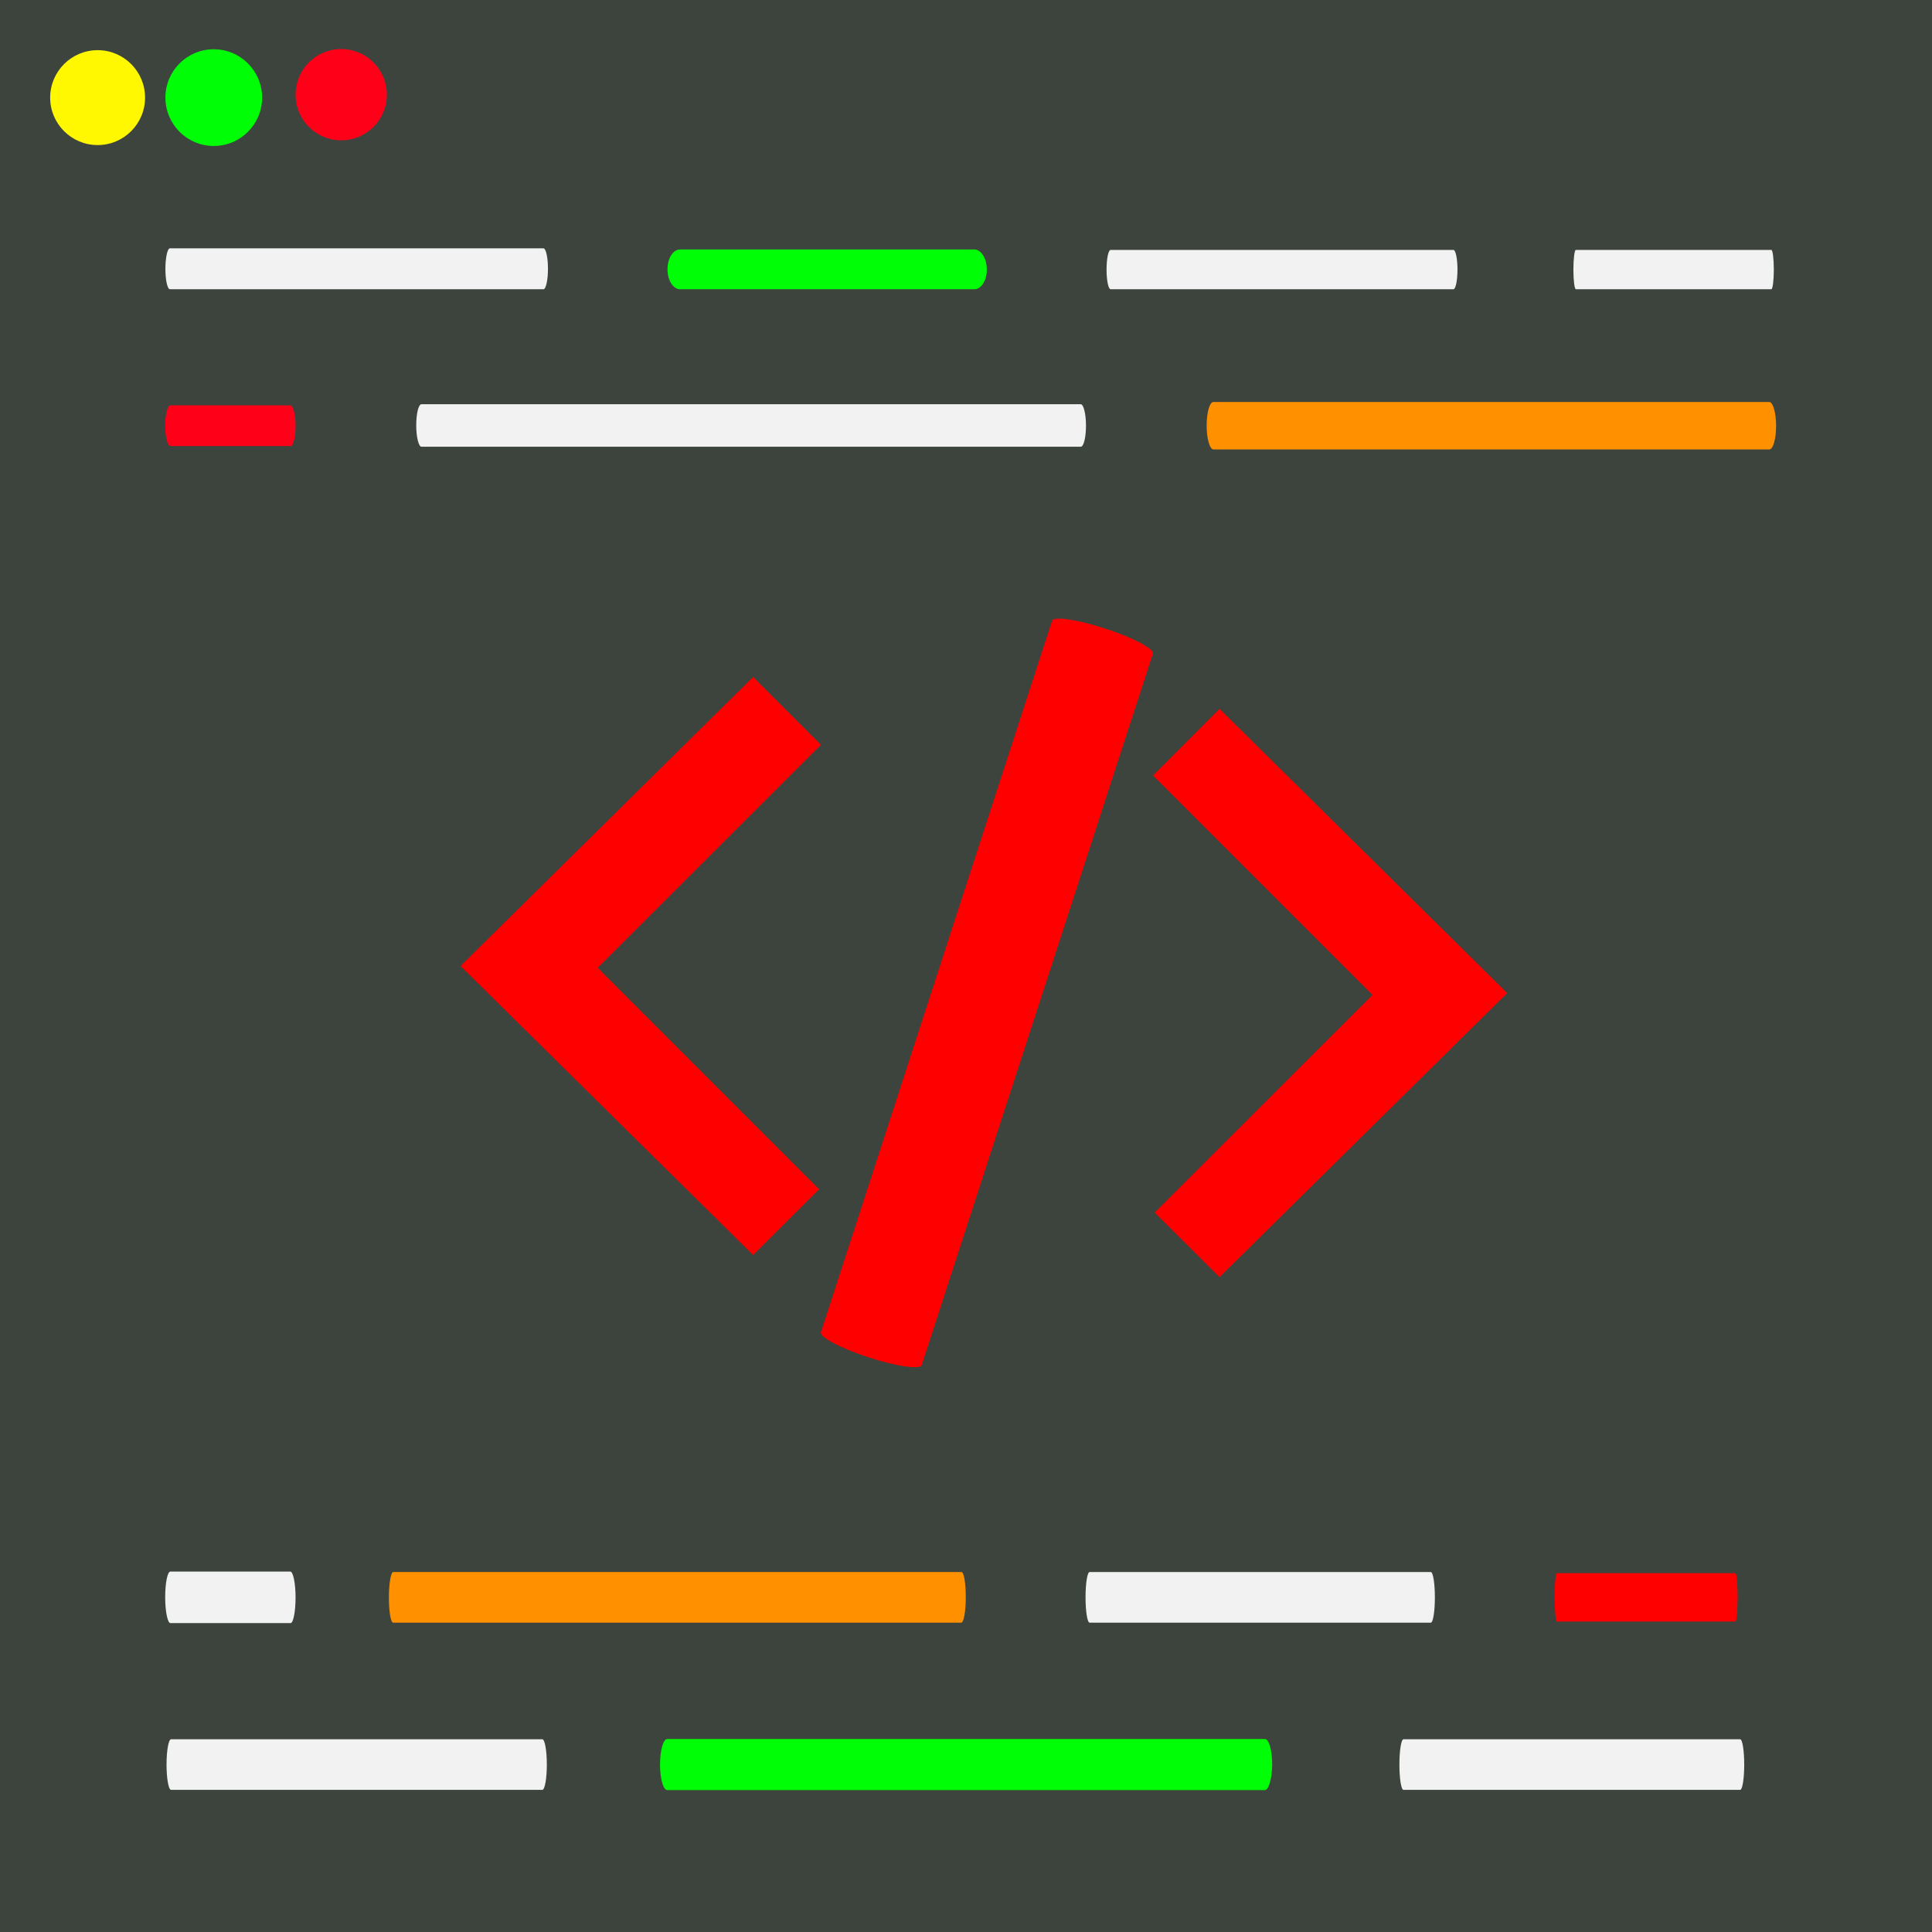
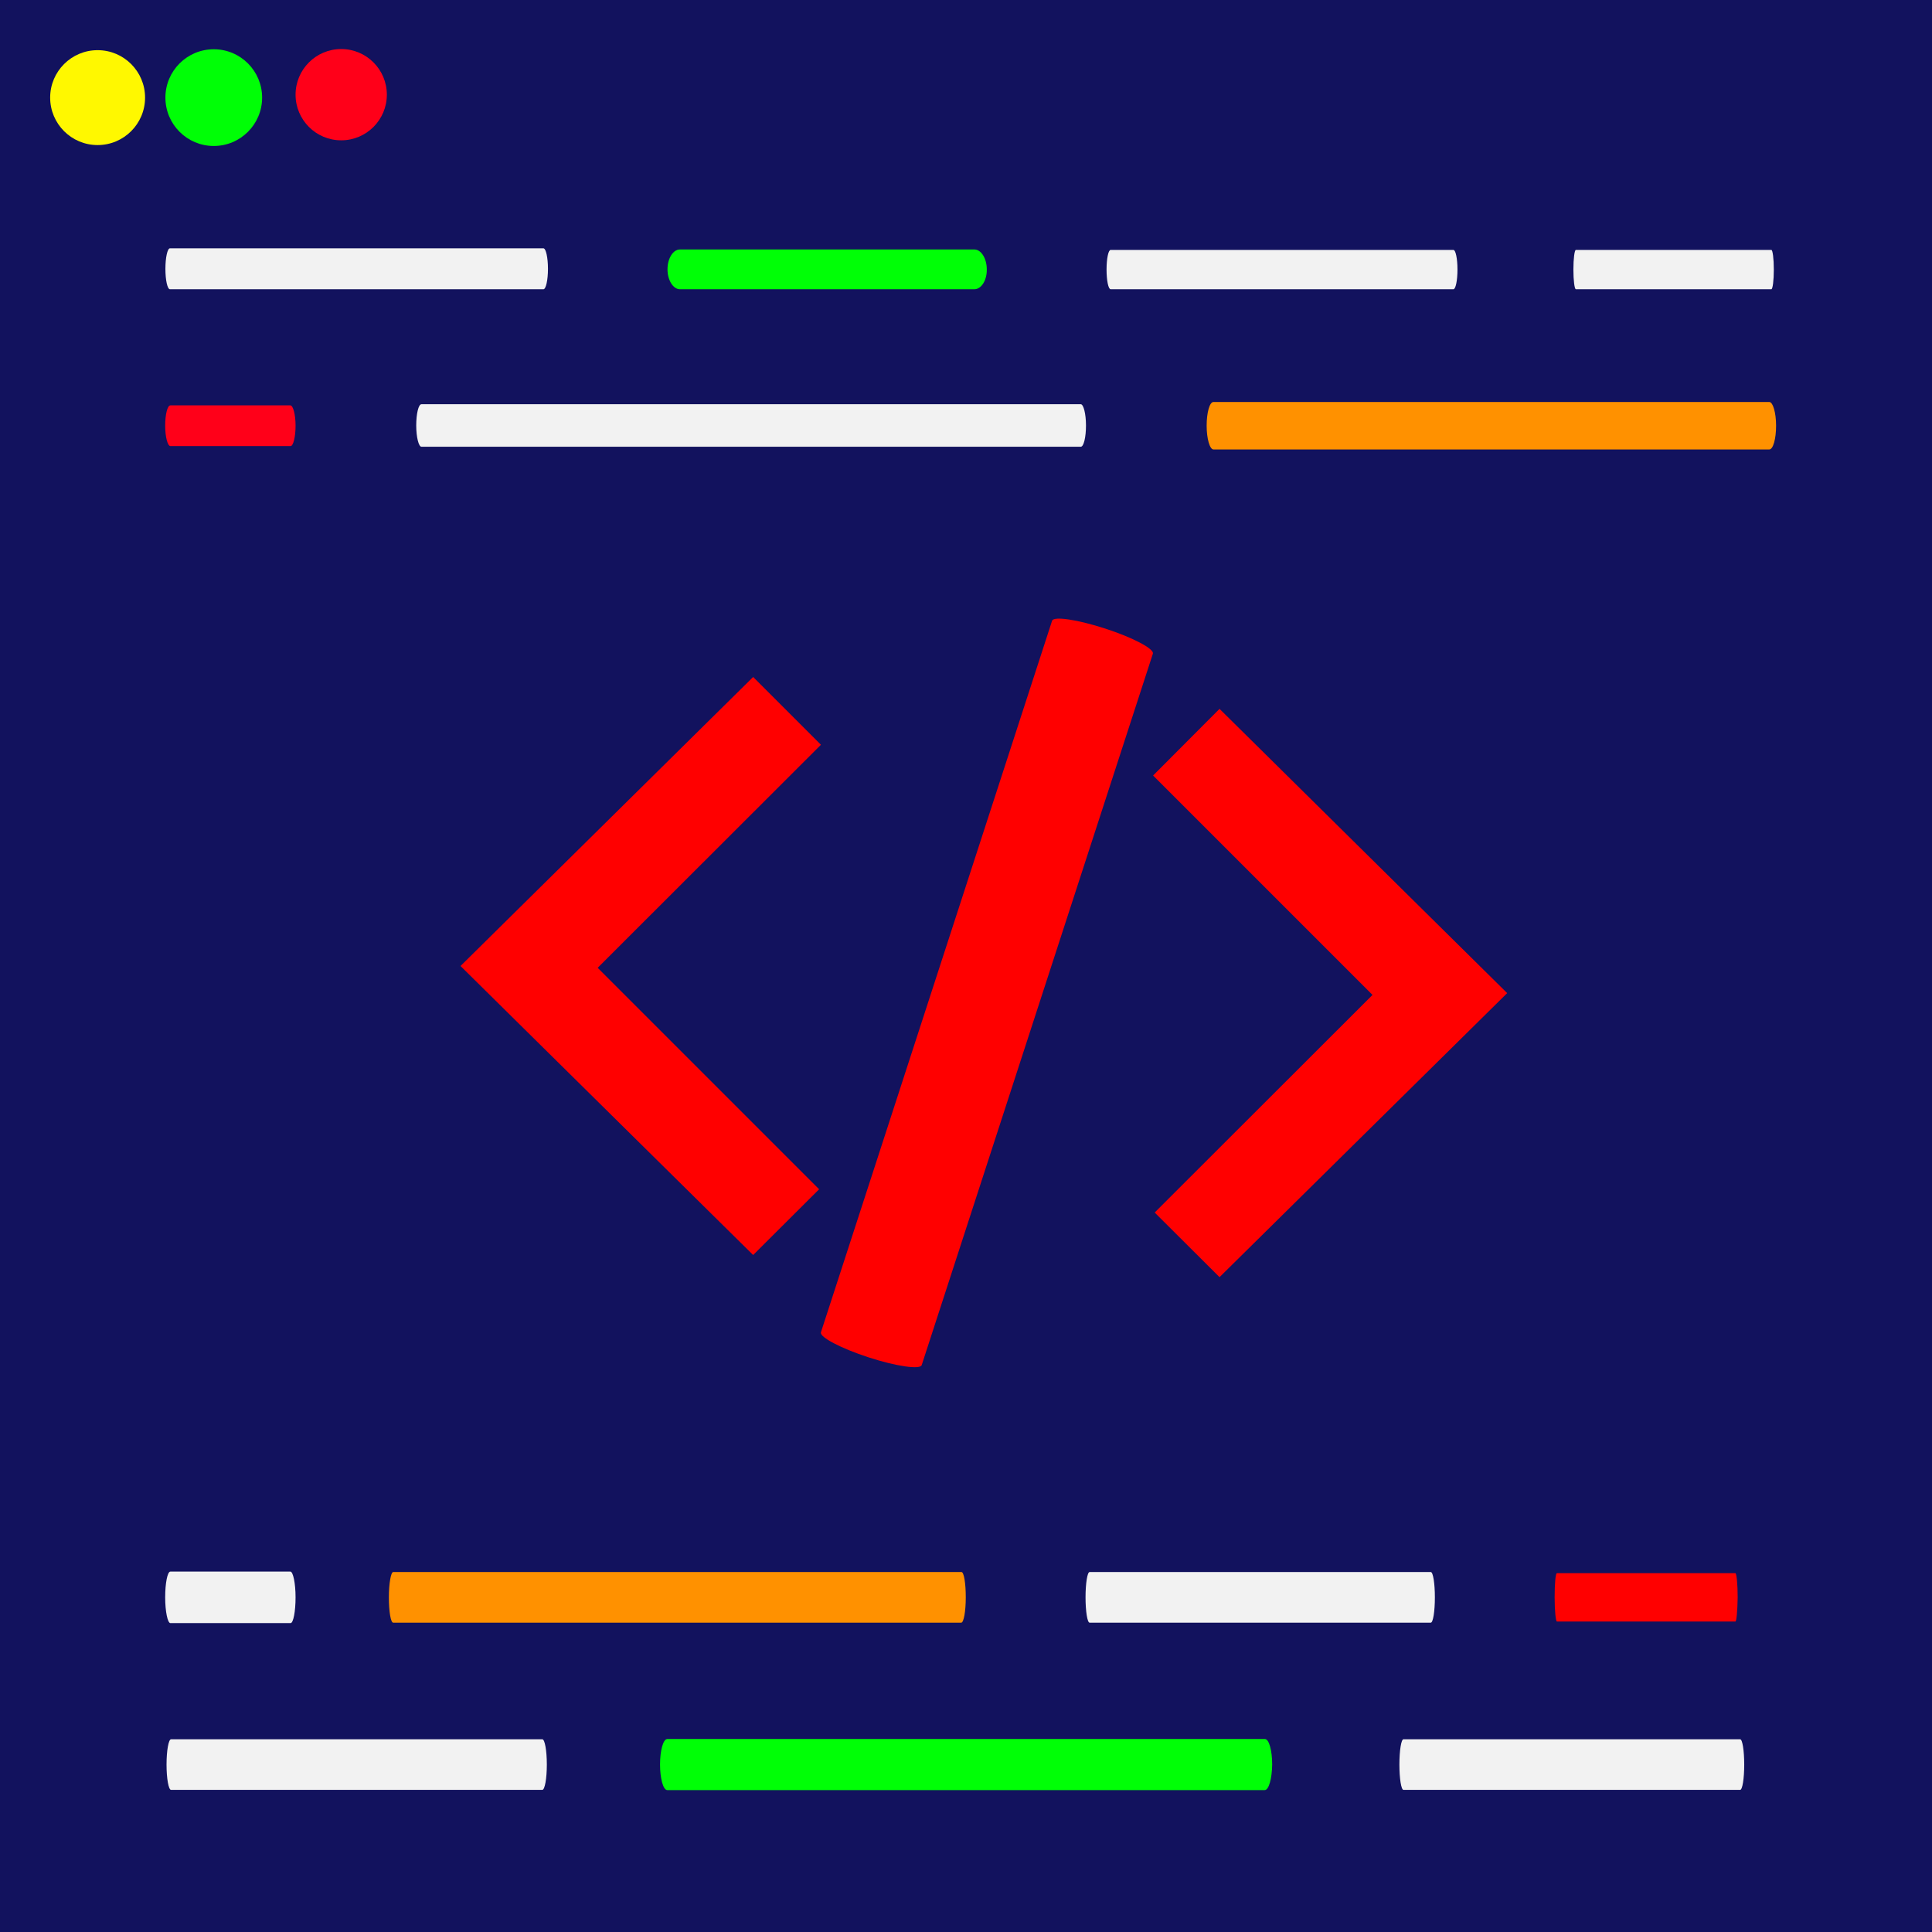
- <svg xmlns="http://www.w3.org/2000/svg" version="1.1" id="a594ac37-6d44-4297-8862-1cbd9c01c0b7" x="0px" y="0px" width="855px" height="855px" viewBox="0 0 855 855" style="enable-background:new 0 0 855 855;" xml:space="preserve">
+ <svg xmlns="http://www.w3.org/2000/svg" version="1.1" id="docs" x="0px" y="0px" width="855px" height="855px" viewBox="0 0 855 855" style="enable-background:new 0 0 855 855;" xml:space="preserve">
  <style type="text/css">
- 	.st0{fill:#3C443D;}
+ 	.st0{fill:#12125E;}
	.st1{fill:#F2F2F2;}
	.st2{fill:#00FF06;}
	.st3{fill:#FF0019;}
	.st4{fill:#FF9100;}
	.st5{fill:#FF0000;}
	.st6{fill:#FFF800;}
</style>
  <rect class="st0" width="855" height="855" />
  <path class="st1" d="M240.5,128H75.2c-1.1,0-2-4-2-9c0-5,0.9-9.1,2-9.1c0,0,0,0,0,0h165.3c1.1,0,2,4.1,2,9.1  C242.5,123.9,241.6,128,240.5,128z" />
  <path class="st1" d="M478.3,197.7H186.5c-1.2,0-2.3-4.2-2.3-9.4s1-9.4,2.3-9.4l0,0h291.8c1.2,0,2.3,4.2,2.3,9.4  S479.6,197.7,478.3,197.7z" />
  <path class="st2" d="M431.2,128H300.9c-3,0-5.5-4-5.5-8.8c0-4.9,2.5-8.8,5.5-8.8l0,0h130.3c3,0,5.5,4,5.5,8.8  C436.8,124,434.3,128,431.2,128z" />
  <path class="st3" d="M128.6,197.4H75.4c-1.2,0-2.3-4-2.3-9c0-5,1-9,2.3-9l0,0h53.1c1.2,0,2.3,4,2.3,9  C130.8,193.3,129.8,197.4,128.6,197.4z" />
  <path class="st4" d="M425.4,718.1H174c-1.1,0-1.9-5-1.9-11.2c0-6.2,0.9-11.2,1.9-11.2h251.5c1.1,0,1.9,5,1.9,11.2  C427.4,713.1,426.5,718.1,425.4,718.1L425.4,718.1z" />
  <path class="st1" d="M128.6,718.3H75.4c-1.2,0-2.3-5.1-2.3-11.4c0-6.3,1-11.4,2.3-11.4l0,0h53.1c1.2,0,2.3,5.1,2.3,11.4  C130.8,713.2,129.8,718.3,128.6,718.3z" />
  <polygon class="st5" points="333.3,299.6 203.8,427.5 333.3,555.4 362.5,526.3 264.5,428.3 363.3,329.6 " />
  <polygon class="st5" points="539.7,313.7 667,439.5 539.7,565.2 511,536.6 607.4,440.3 510.3,343.2 " />
  <circle class="st6" cx="43.2" cy="43.2" r="21" />
  <circle class="st2" cx="94.6" cy="43.2" r="21.4" />
  <circle class="st3" cx="151" cy="41.9" r="20.2" />
  <path class="st1" d="M643.2,128H491.5c-1,0-1.8-3.9-1.8-8.7c0-4.8,0.8-8.7,1.8-8.7h151.7c1,0,1.8,3.9,1.8,8.7  C645,124.1,644.2,128,643.2,128z" />
  <path class="st1" d="M783.9,128h-86.5c-0.6,0-1.1-3.9-1.1-8.7c0-4.8,0.5-8.7,1.1-8.7h86.5c0.6,0,1.1,3.9,1.1,8.7  C785,124.1,784.5,128,783.9,128z" />
  <path class="st4" d="M783,198.9H537c-1.6,0-3-4.7-3-10.5s1.3-10.5,3-10.5h246c1.6,0,3,4.7,3,10.5S784.7,198.9,783,198.9z" />
  <path class="st1" d="M633.2,718.1h-151c-1,0-1.8-5-1.8-11.2c0-6.2,0.8-11.2,1.8-11.2l0,0h151c1,0,1.8,5,1.8,11.2  C635,713.1,634.2,718.1,633.2,718.1z" />
  <path class="st1" d="M240,792.1H75.7c-1.1,0-2-5-2-11.2c0-6.2,0.9-11.2,2-11.2l0,0H240c1.1,0,2,5,2,11.2  C242,787.1,241.1,792.1,240,792.1z" />
  <path class="st2" d="M559.7,792.2H295.3c-1.8,0-3.2-5.1-3.2-11.3c0-6.3,1.4-11.3,3.2-11.3l0,0h264.5c1.8,0,3.2,5.1,3.2,11.3  C562.9,787.2,561.5,792.2,559.7,792.2z" />
  <path class="st1" d="M770.1,792.1h-149c-1,0-1.8-5-1.8-11.2c0-6.2,0.8-11.2,1.8-11.2l0,0h149c1,0,1.8,5,1.8,11.2  C771.9,787.1,771.1,792.1,770.1,792.1z" />
  <path class="st5" d="M768,717.6h-79c-0.5,0-1-4.8-1-10.7c0-5.9,0.4-10.7,1-10.7l0,0h79c0.5,0,1,4.8,1,10.7  C768.9,712.8,768.5,717.6,768,717.6z" />
  <path class="st5" d="M510.2,289.3L407.9,604.1c-0.6,2.1-11.2,0.6-23.5-3.4s-21.8-9-21.1-11.1c0,0,0,0,0,0l102.3-314.9  c0.7-2.1,11.3-0.5,23.6,3.5C501.5,282.2,510.9,287.2,510.2,289.3z" />
</svg>
